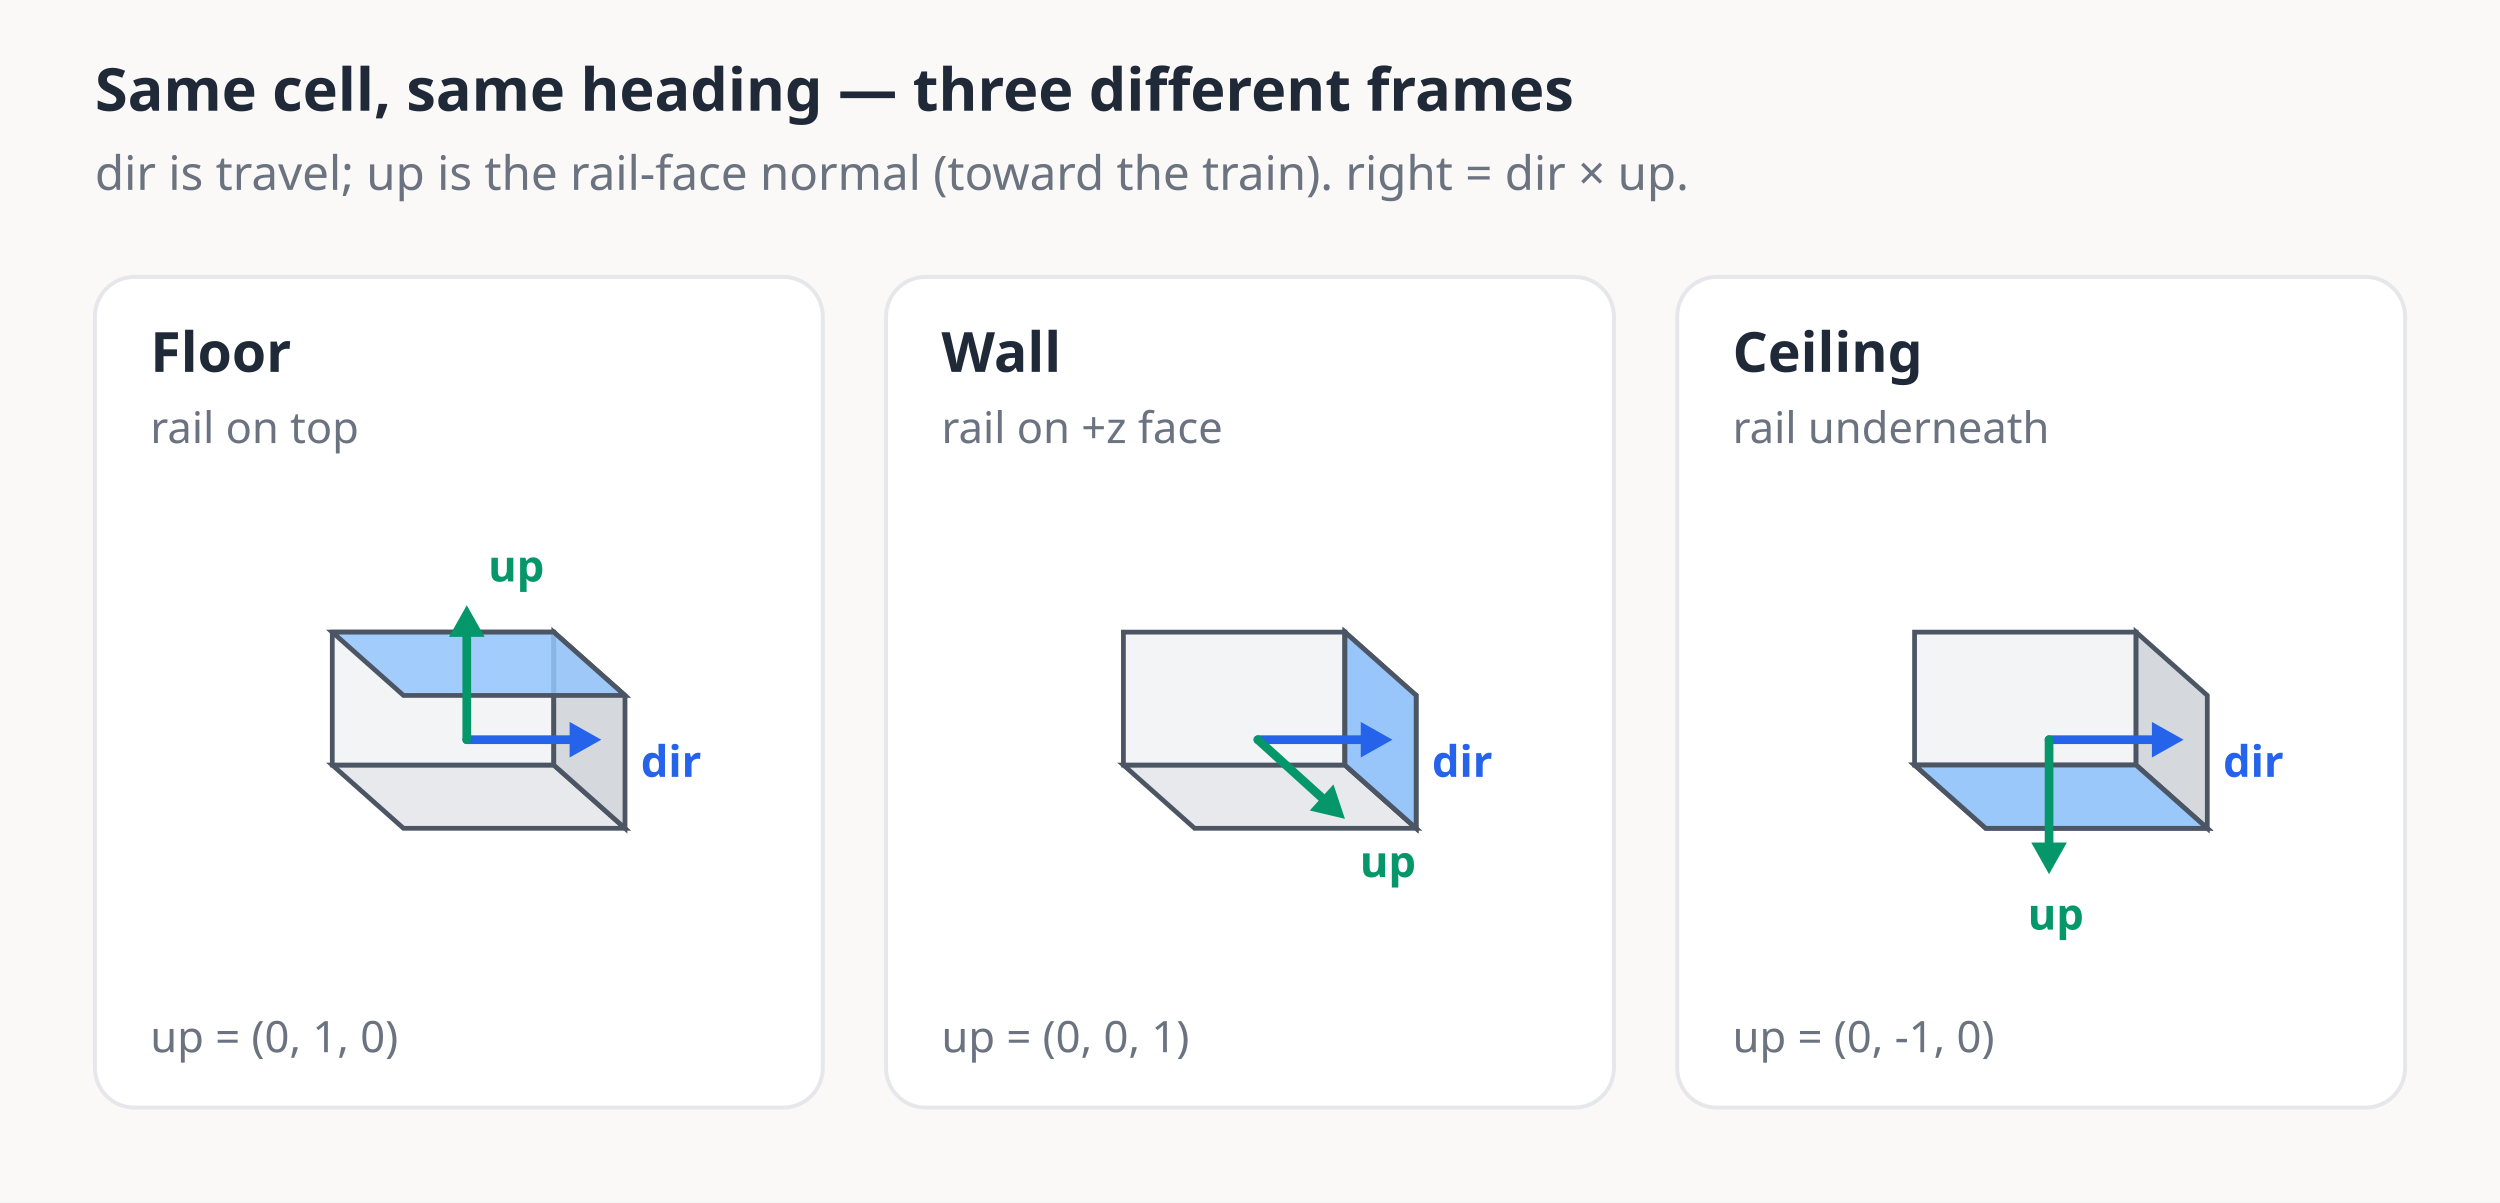
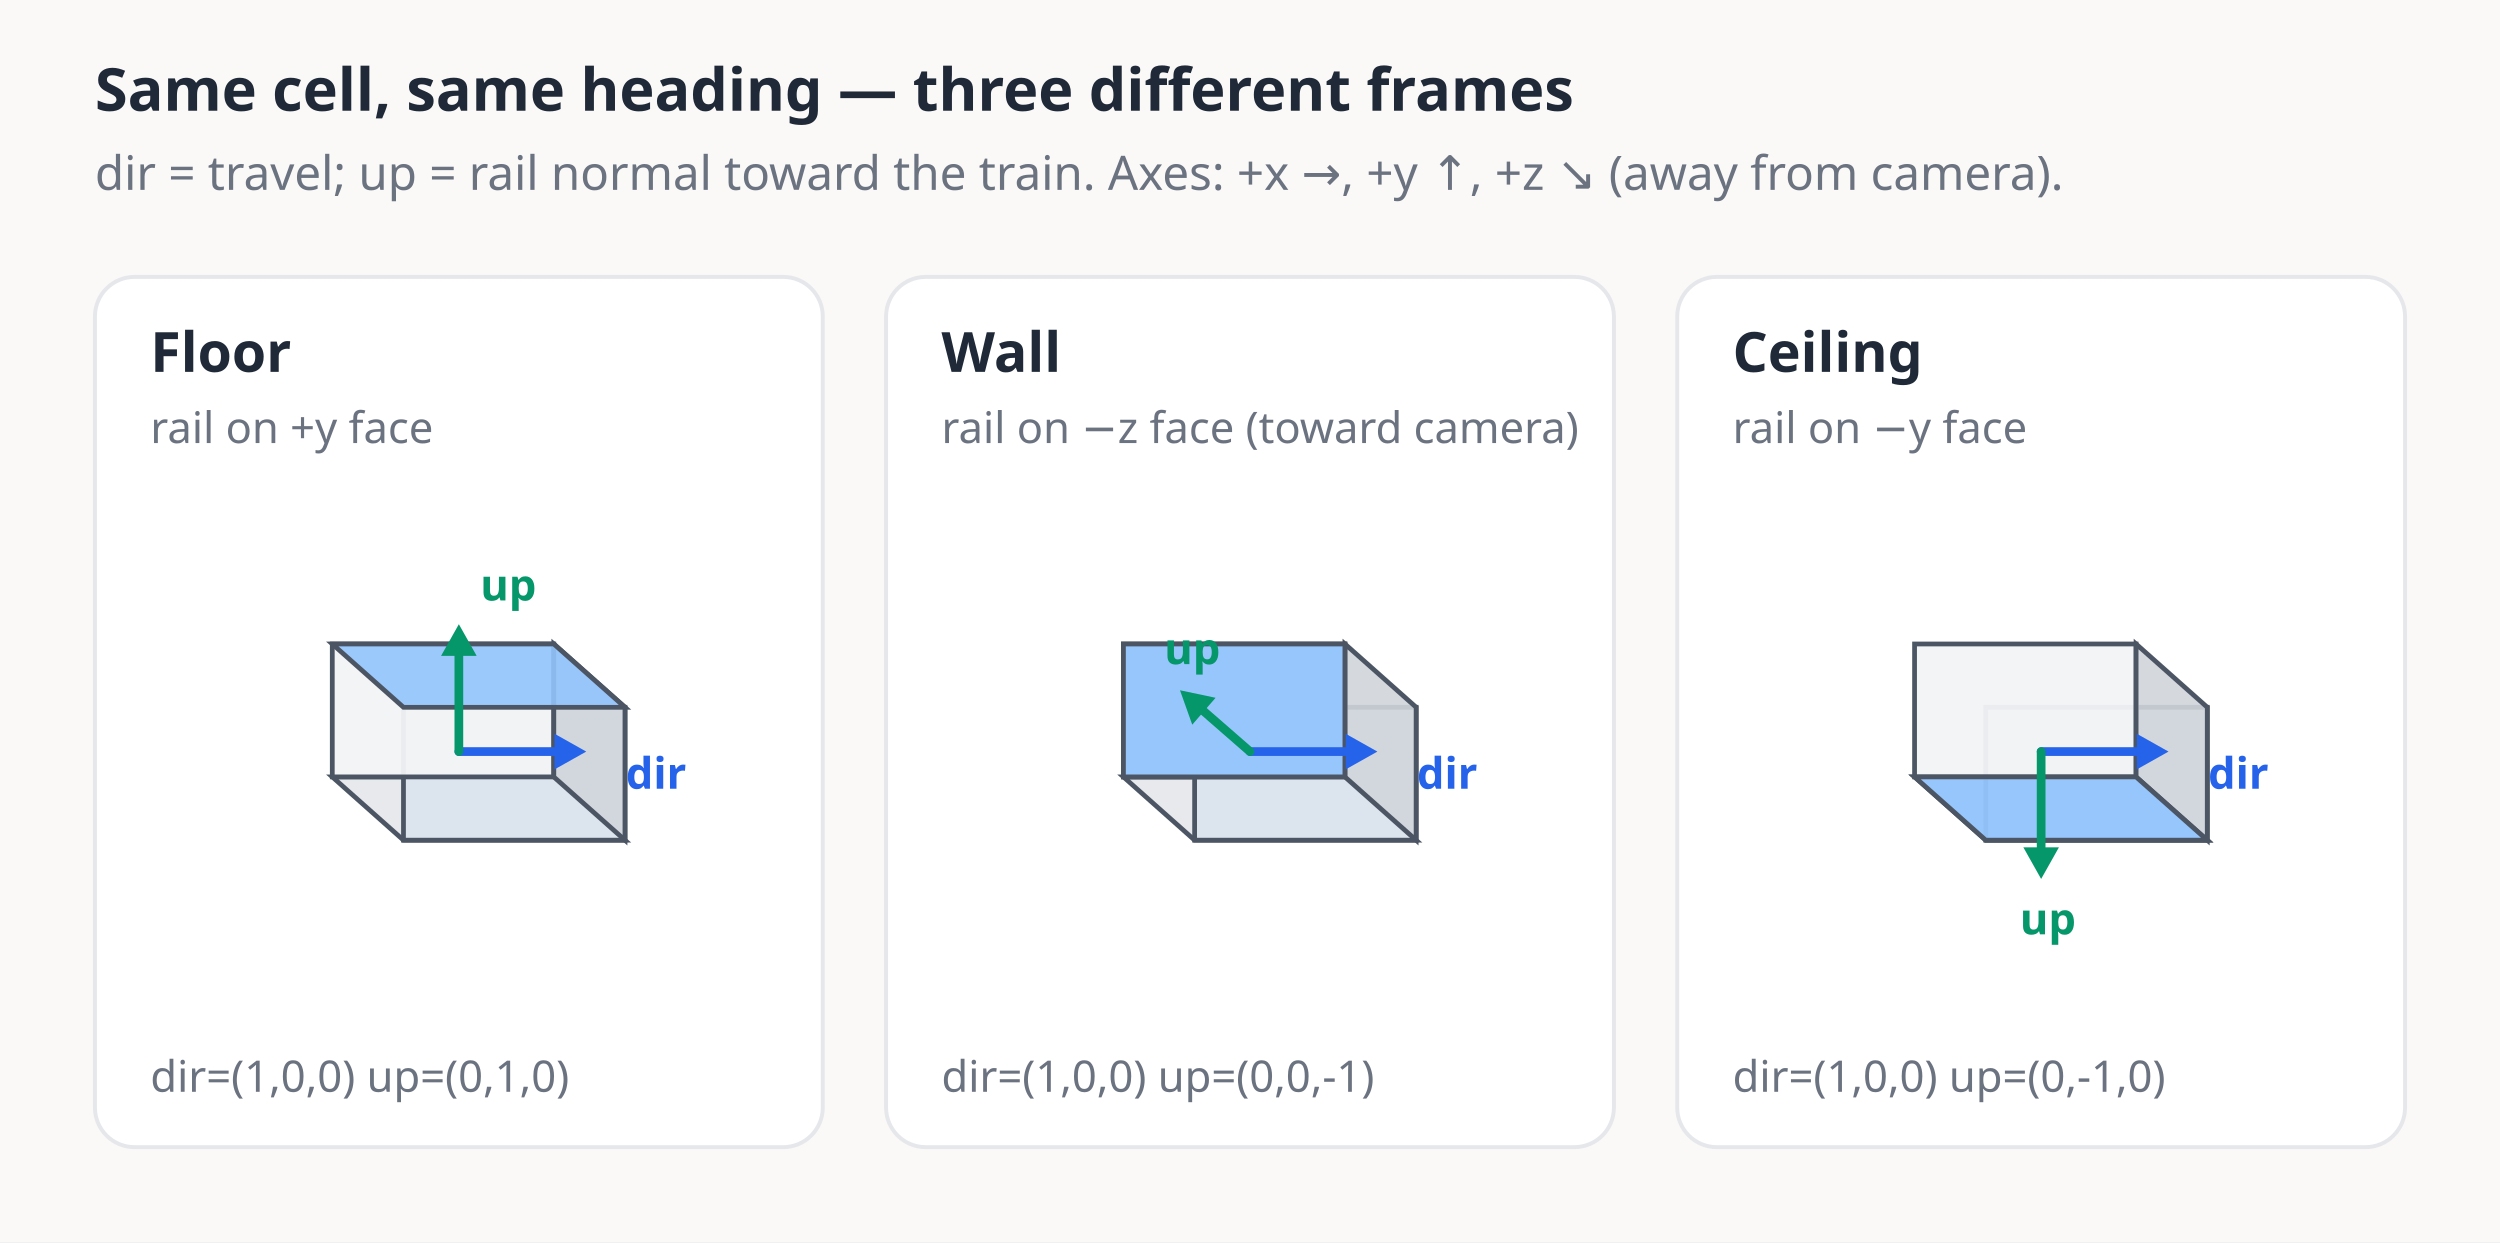
- <svg xmlns="http://www.w3.org/2000/svg" width="632" height="304" viewBox="0 0 632 304" role="img">
+ <svg xmlns="http://www.w3.org/2000/svg" width="632" height="314" viewBox="0 0 632 314" role="img">
  <rect width="100%" height="100%" fill="#faf9f7" />
  <text x="24" y="28" font-family="ui-sans-serif, system-ui, sans-serif" font-size="15" fill="#1f2937" font-weight="600" text-anchor="start">Same cell, same heading — three different frames</text>
-   <text x="24" y="48" font-family="ui-sans-serif, system-ui, sans-serif" font-size="12" fill="#6b7280" font-weight="400" text-anchor="start">dir is travel; up is the rail-face normal (toward the train). right = dir × up.</text>
-   <rect x="24" y="70" width="184" height="210" rx="10" fill="#fff" stroke="#e5e7eb" stroke-width="1" />
+   <text x="24" y="48" font-family="ui-sans-serif, system-ui, sans-serif" font-size="12" fill="#6b7280" font-weight="400" text-anchor="start">dir = travel; up = rail normal toward the train. Axes: +x →, +y ↑, +z ↘ (away from camera).</text>
+   <rect x="24" y="70" width="184" height="220" rx="10" fill="#fff" stroke="#e5e7eb" stroke-width="1" />
  <text x="38" y="94" font-family="ui-sans-serif, system-ui, sans-serif" font-size="14" fill="#1f2937" font-weight="600" text-anchor="start">Floor</text>
-   <text x="38" y="112" font-family="ui-sans-serif, system-ui, sans-serif" font-size="11" fill="#6b7280" font-weight="400" text-anchor="start">rail on top</text>
-   <polygon points="84,193.4 140,193.4 158,209.4 102,209.4" fill="#e5e7eb" fill-opacity="0.9" stroke="#4b5563" stroke-width="1.2" />
-   <polygon points="84,193.4 140,193.4 140,159.8 84,159.8" fill="#f3f4f6" fill-opacity="0.95" stroke="#4b5563" stroke-width="1.2" />
-   <polygon points="140,193.4 158,209.4 158,175.8 140,159.8" fill="#d1d5db" fill-opacity="0.9" stroke="#4b5563" stroke-width="1.2" />
-   <polygon points="84,159.8 140,159.8 158,175.8 102,175.8" fill="#93c5fd" fill-opacity="0.85" stroke="#4b5563" stroke-width="1.2" />
-   <line x1="118" y1="187" x2="144" y2="187" stroke="#2563eb" stroke-width="2.2" stroke-linecap="round" />
-   <polygon points="152,187 144,191.5 144,182.5" fill="#2563eb" />
-   <text x="162" y="196.4" font-family="ui-sans-serif, system-ui, sans-serif" font-size="11" fill="#2563eb" font-weight="600" text-anchor="start">dir</text>
-   <line x1="118" y1="187" x2="118" y2="161" stroke="#059669" stroke-width="2.2" stroke-linecap="round" />
-   <polygon points="118,153 122.5,161 113.5,161" fill="#059669" />
-   <text x="123.4" y="147" font-family="ui-sans-serif, system-ui, sans-serif" font-size="11" fill="#059669" font-weight="600" text-anchor="start">up</text>
-   <text x="38" y="266" font-family="ui-sans-serif, system-ui, sans-serif" font-size="11" fill="#6b7280" font-weight="400" text-anchor="start">up = (0, 1, 0)</text>
-   <rect x="224" y="70" width="184" height="210" rx="10" fill="#fff" stroke="#e5e7eb" stroke-width="1" />
+   <text x="38" y="112" font-family="ui-sans-serif, system-ui, sans-serif" font-size="11" fill="#6b7280" font-weight="400" text-anchor="start">rail on +y face</text>
+   <polygon points="84,196.4 140,196.4 158,212.4 102,212.4" fill="#e5e7eb" fill-opacity="0.9" stroke="#4b5563" stroke-width="1.2" />
+   <polygon points="102,212.4 158,212.4 158,178.8 102,178.8" fill="#dbe3ee" fill-opacity="0.85" stroke="#4b5563" stroke-width="1.2" />
+   <polygon points="84,196.4 140,196.4 140,162.8 84,162.8" fill="#f3f4f6" fill-opacity="0.95" stroke="#4b5563" stroke-width="1.2" />
+   <polygon points="140,196.4 158,212.4 158,178.8 140,162.8" fill="#d1d5db" fill-opacity="0.9" stroke="#4b5563" stroke-width="1.2" />
+   <polygon points="84,162.8 140,162.8 158,178.8 102,178.8" fill="#93c5fd" fill-opacity="0.9" stroke="#4b5563" stroke-width="1.2" />
+   <line x1="116" y1="190" x2="140.2" y2="190" stroke="#2563eb" stroke-width="2.2" stroke-linecap="round" />
+   <polygon points="148.2,190 140.2,194.5 140.2,185.5" fill="#2563eb" />
+   <text x="158.2" y="199.4" font-family="ui-sans-serif, system-ui, sans-serif" font-size="11" fill="#2563eb" font-weight="600" text-anchor="start">dir</text>
+   <line x1="116" y1="190" x2="116" y2="165.8" stroke="#059669" stroke-width="2.2" stroke-linecap="round" />
+   <polygon points="116,157.8 120.5,165.8 111.5,165.8" fill="#059669" />
+   <text x="121.4" y="151.8" font-family="ui-sans-serif, system-ui, sans-serif" font-size="11" fill="#059669" font-weight="600" text-anchor="start">up</text>
+   <text x="38" y="276" font-family="ui-sans-serif, system-ui, sans-serif" font-size="11" fill="#6b7280" font-weight="400" text-anchor="start">dir=(1,0,0)  up=(0,1,0)</text>
+   <rect x="224" y="70" width="184" height="220" rx="10" fill="#fff" stroke="#e5e7eb" stroke-width="1" />
  <text x="238" y="94" font-family="ui-sans-serif, system-ui, sans-serif" font-size="14" fill="#1f2937" font-weight="600" text-anchor="start">Wall</text>
-   <text x="238" y="112" font-family="ui-sans-serif, system-ui, sans-serif" font-size="11" fill="#6b7280" font-weight="400" text-anchor="start">rail on +z face</text>
-   <polygon points="284,193.4 340,193.4 358,209.4 302,209.4" fill="#e5e7eb" fill-opacity="0.9" stroke="#4b5563" stroke-width="1.2" />
-   <polygon points="284,193.4 340,193.4 340,159.8 284,159.8" fill="#f3f4f6" fill-opacity="0.95" stroke="#4b5563" stroke-width="1.2" />
-   <polygon points="340,193.4 358,209.4 358,175.8 340,159.8" fill="#d1d5db" fill-opacity="0.9" stroke="#4b5563" stroke-width="1.2" />
-   <polygon points="340,193.4 358,209.4 358,175.8 340,159.8" fill="#93c5fd" fill-opacity="0.9" stroke="#4b5563" stroke-width="1.2" />
-   <line x1="318" y1="187" x2="344" y2="187" stroke="#2563eb" stroke-width="2.2" stroke-linecap="round" />
-   <polygon points="352,187 344,191.5 344,182.5" fill="#2563eb" />
-   <text x="362" y="196.4" font-family="ui-sans-serif, system-ui, sans-serif" font-size="11" fill="#2563eb" font-weight="600" text-anchor="start">dir</text>
-   <line x1="318" y1="187" x2="334.1" y2="201.6" stroke="#059669" stroke-width="2.2" stroke-linecap="round" />
-   <polygon points="340,207 331.1,204.9 337.1,198.3" fill="#059669" />
-   <text x="343.767" y="221.722" font-family="ui-sans-serif, system-ui, sans-serif" font-size="11" fill="#059669" font-weight="600" text-anchor="start">up</text>
-   <text x="238" y="266" font-family="ui-sans-serif, system-ui, sans-serif" font-size="11" fill="#6b7280" font-weight="400" text-anchor="start">up = (0, 0, 1)</text>
-   <rect x="424" y="70" width="184" height="210" rx="10" fill="#fff" stroke="#e5e7eb" stroke-width="1" />
+   <text x="238" y="112" font-family="ui-sans-serif, system-ui, sans-serif" font-size="11" fill="#6b7280" font-weight="400" text-anchor="start">rail on −z face (toward camera)</text>
+   <polygon points="284,196.4 340,196.4 358,212.4 302,212.4" fill="#e5e7eb" fill-opacity="0.9" stroke="#4b5563" stroke-width="1.2" />
+   <polygon points="302,212.4 358,212.4 358,178.8 302,178.8" fill="#dbe3ee" fill-opacity="0.85" stroke="#4b5563" stroke-width="1.2" />
+   <polygon points="284,196.4 340,196.4 340,162.8 284,162.8" fill="#f3f4f6" fill-opacity="0.95" stroke="#4b5563" stroke-width="1.2" />
+   <polygon points="340,196.4 358,212.4 358,178.8 340,162.8" fill="#d1d5db" fill-opacity="0.9" stroke="#4b5563" stroke-width="1.2" />
+   <polygon points="284,196.4 340,196.4 340,162.8 284,162.8" fill="#93c5fd" fill-opacity="0.95" stroke="#4b5563" stroke-width="1.2" />
+   <line x1="316" y1="190" x2="340.2" y2="190" stroke="#2563eb" stroke-width="2.2" stroke-linecap="round" />
+   <polygon points="348.2,190 340.2,194.5 340.2,185.5" fill="#2563eb" />
+   <text x="358.2" y="199.4" font-family="ui-sans-serif, system-ui, sans-serif" font-size="11" fill="#2563eb" font-weight="600" text-anchor="start">dir</text>
+   <line x1="316" y1="190" x2="304.3" y2="179.8" stroke="#059669" stroke-width="2.2" stroke-linecap="round" />
+   <polygon points="298.3,174.5 307.3,176.4 301.4,183.2" fill="#059669" />
+   <text x="294.306" y="167.9" font-family="ui-sans-serif, system-ui, sans-serif" font-size="11" fill="#059669" font-weight="600" text-anchor="start">up</text>
+   <text x="238" y="276" font-family="ui-sans-serif, system-ui, sans-serif" font-size="11" fill="#6b7280" font-weight="400" text-anchor="start">dir=(1,0,0)  up=(0,0,-1)</text>
+   <rect x="424" y="70" width="184" height="220" rx="10" fill="#fff" stroke="#e5e7eb" stroke-width="1" />
  <text x="438" y="94" font-family="ui-sans-serif, system-ui, sans-serif" font-size="14" fill="#1f2937" font-weight="600" text-anchor="start">Ceiling</text>
-   <text x="438" y="112" font-family="ui-sans-serif, system-ui, sans-serif" font-size="11" fill="#6b7280" font-weight="400" text-anchor="start">rail underneath</text>
-   <polygon points="484,193.4 540,193.4 558,209.4 502,209.4" fill="#e5e7eb" fill-opacity="0.9" stroke="#4b5563" stroke-width="1.2" />
-   <polygon points="484,193.4 540,193.4 540,159.8 484,159.8" fill="#f3f4f6" fill-opacity="0.95" stroke="#4b5563" stroke-width="1.2" />
-   <polygon points="540,193.4 558,209.4 558,175.8 540,159.8" fill="#d1d5db" fill-opacity="0.9" stroke="#4b5563" stroke-width="1.2" />
-   <polygon points="484,193.4 540,193.4 558,209.4 502,209.4" fill="#93c5fd" fill-opacity="0.9" stroke="#4b5563" stroke-width="1.2" />
-   <line x1="518" y1="187" x2="544" y2="187" stroke="#2563eb" stroke-width="2.2" stroke-linecap="round" />
-   <polygon points="552,187 544,191.5 544,182.5" fill="#2563eb" />
-   <text x="562" y="196.4" font-family="ui-sans-serif, system-ui, sans-serif" font-size="11" fill="#2563eb" font-weight="600" text-anchor="start">dir</text>
-   <line x1="518" y1="187" x2="518" y2="213" stroke="#059669" stroke-width="2.2" stroke-linecap="round" />
-   <polygon points="518,221 513.5,213 522.5,213" fill="#059669" />
-   <text x="512.6" y="235" font-family="ui-sans-serif, system-ui, sans-serif" font-size="11" fill="#059669" font-weight="600" text-anchor="start">up</text>
-   <text x="438" y="266" font-family="ui-sans-serif, system-ui, sans-serif" font-size="11" fill="#6b7280" font-weight="400" text-anchor="start">up = (0, -1, 0)</text>
+   <text x="438" y="112" font-family="ui-sans-serif, system-ui, sans-serif" font-size="11" fill="#6b7280" font-weight="400" text-anchor="start">rail on −y face</text>
+   <polygon points="484,196.4 540,196.4 558,212.4 502,212.4" fill="#e5e7eb" fill-opacity="0.9" stroke="#4b5563" stroke-width="1.2" />
+   <polygon points="502,212.4 558,212.4 558,178.8 502,178.8" fill="#dbe3ee" fill-opacity="0.85" stroke="#4b5563" stroke-width="1.2" />
+   <polygon points="484,196.4 540,196.4 540,162.8 484,162.8" fill="#f3f4f6" fill-opacity="0.95" stroke="#4b5563" stroke-width="1.2" />
+   <polygon points="540,196.4 558,212.4 558,178.8 540,162.8" fill="#d1d5db" fill-opacity="0.9" stroke="#4b5563" stroke-width="1.2" />
+   <polygon points="484,196.4 540,196.4 558,212.4 502,212.4" fill="#93c5fd" fill-opacity="0.95" stroke="#4b5563" stroke-width="1.2" />
+   <line x1="516" y1="190" x2="540.2" y2="190" stroke="#2563eb" stroke-width="2.2" stroke-linecap="round" />
+   <polygon points="548.2,190 540.2,194.5 540.2,185.5" fill="#2563eb" />
+   <text x="558.2" y="199.4" font-family="ui-sans-serif, system-ui, sans-serif" font-size="11" fill="#2563eb" font-weight="600" text-anchor="start">dir</text>
+   <line x1="516" y1="190" x2="516" y2="214.2" stroke="#059669" stroke-width="2.2" stroke-linecap="round" />
+   <polygon points="516,222.2 511.5,214.2 520.5,214.2" fill="#059669" />
+   <text x="510.6" y="236.2" font-family="ui-sans-serif, system-ui, sans-serif" font-size="11" fill="#059669" font-weight="600" text-anchor="start">up</text>
+   <text x="438" y="276" font-family="ui-sans-serif, system-ui, sans-serif" font-size="11" fill="#6b7280" font-weight="400" text-anchor="start">dir=(1,0,0)  up=(0,-1,0)</text>
</svg>
